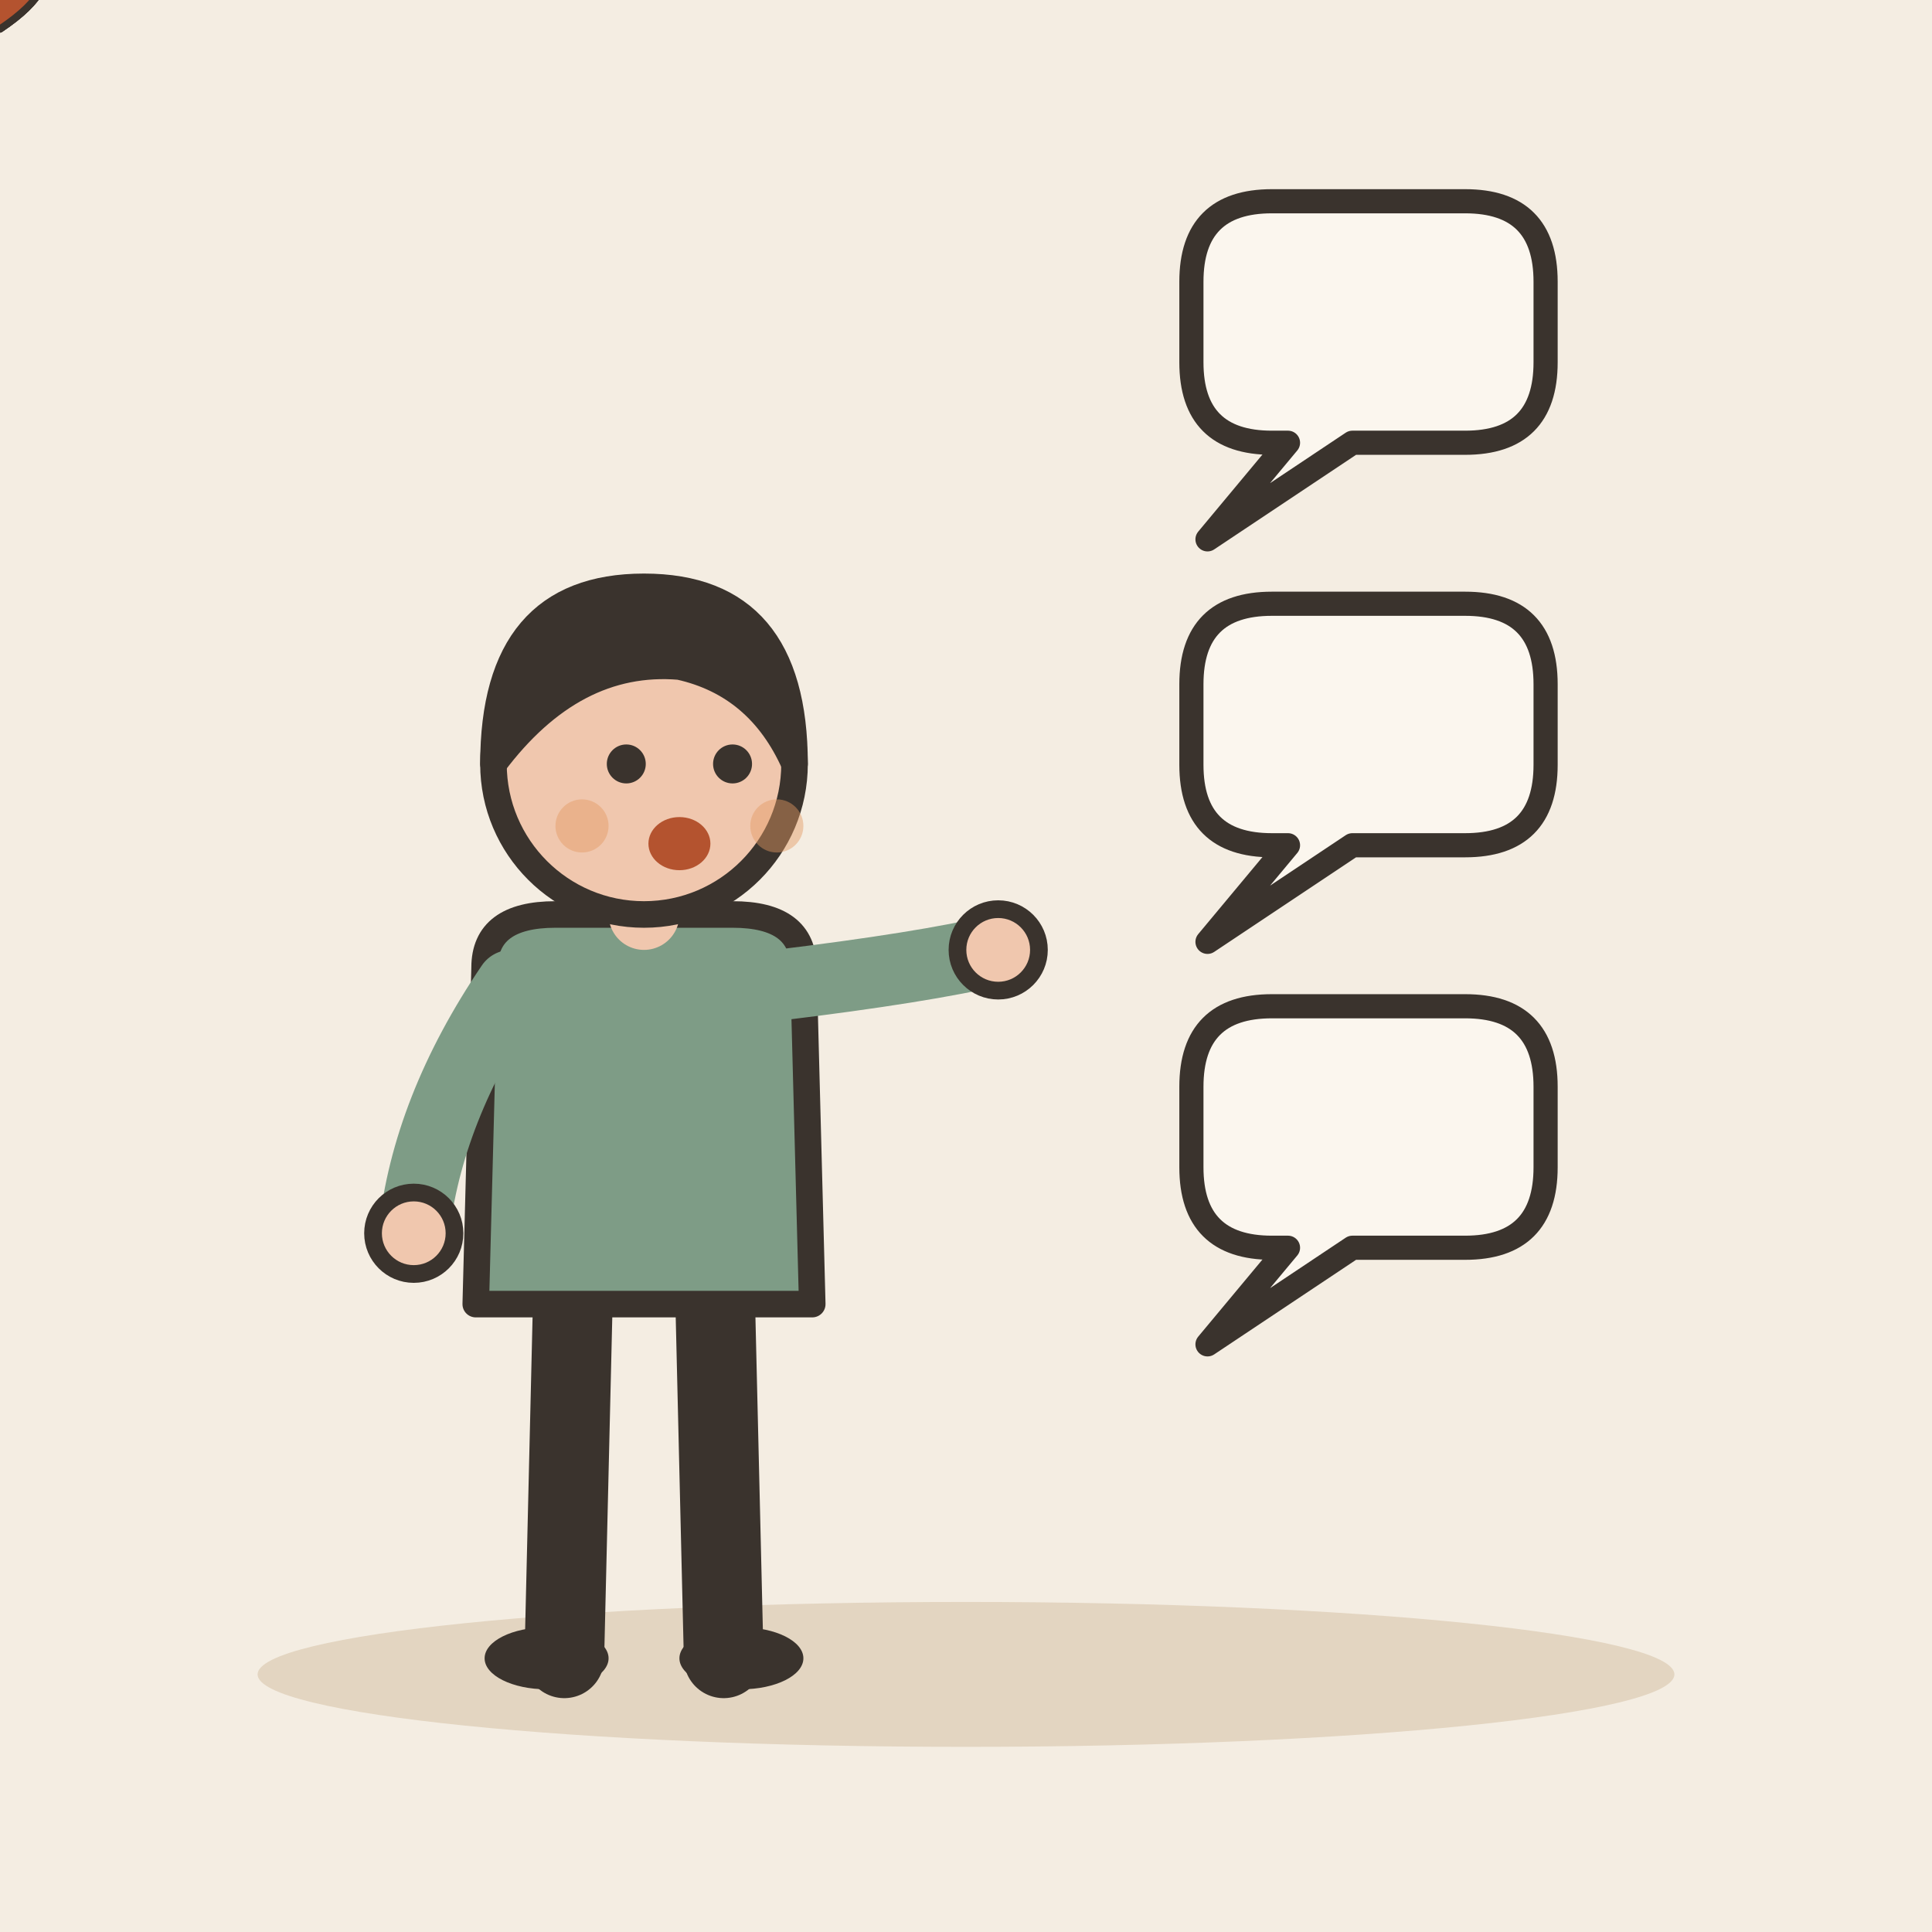
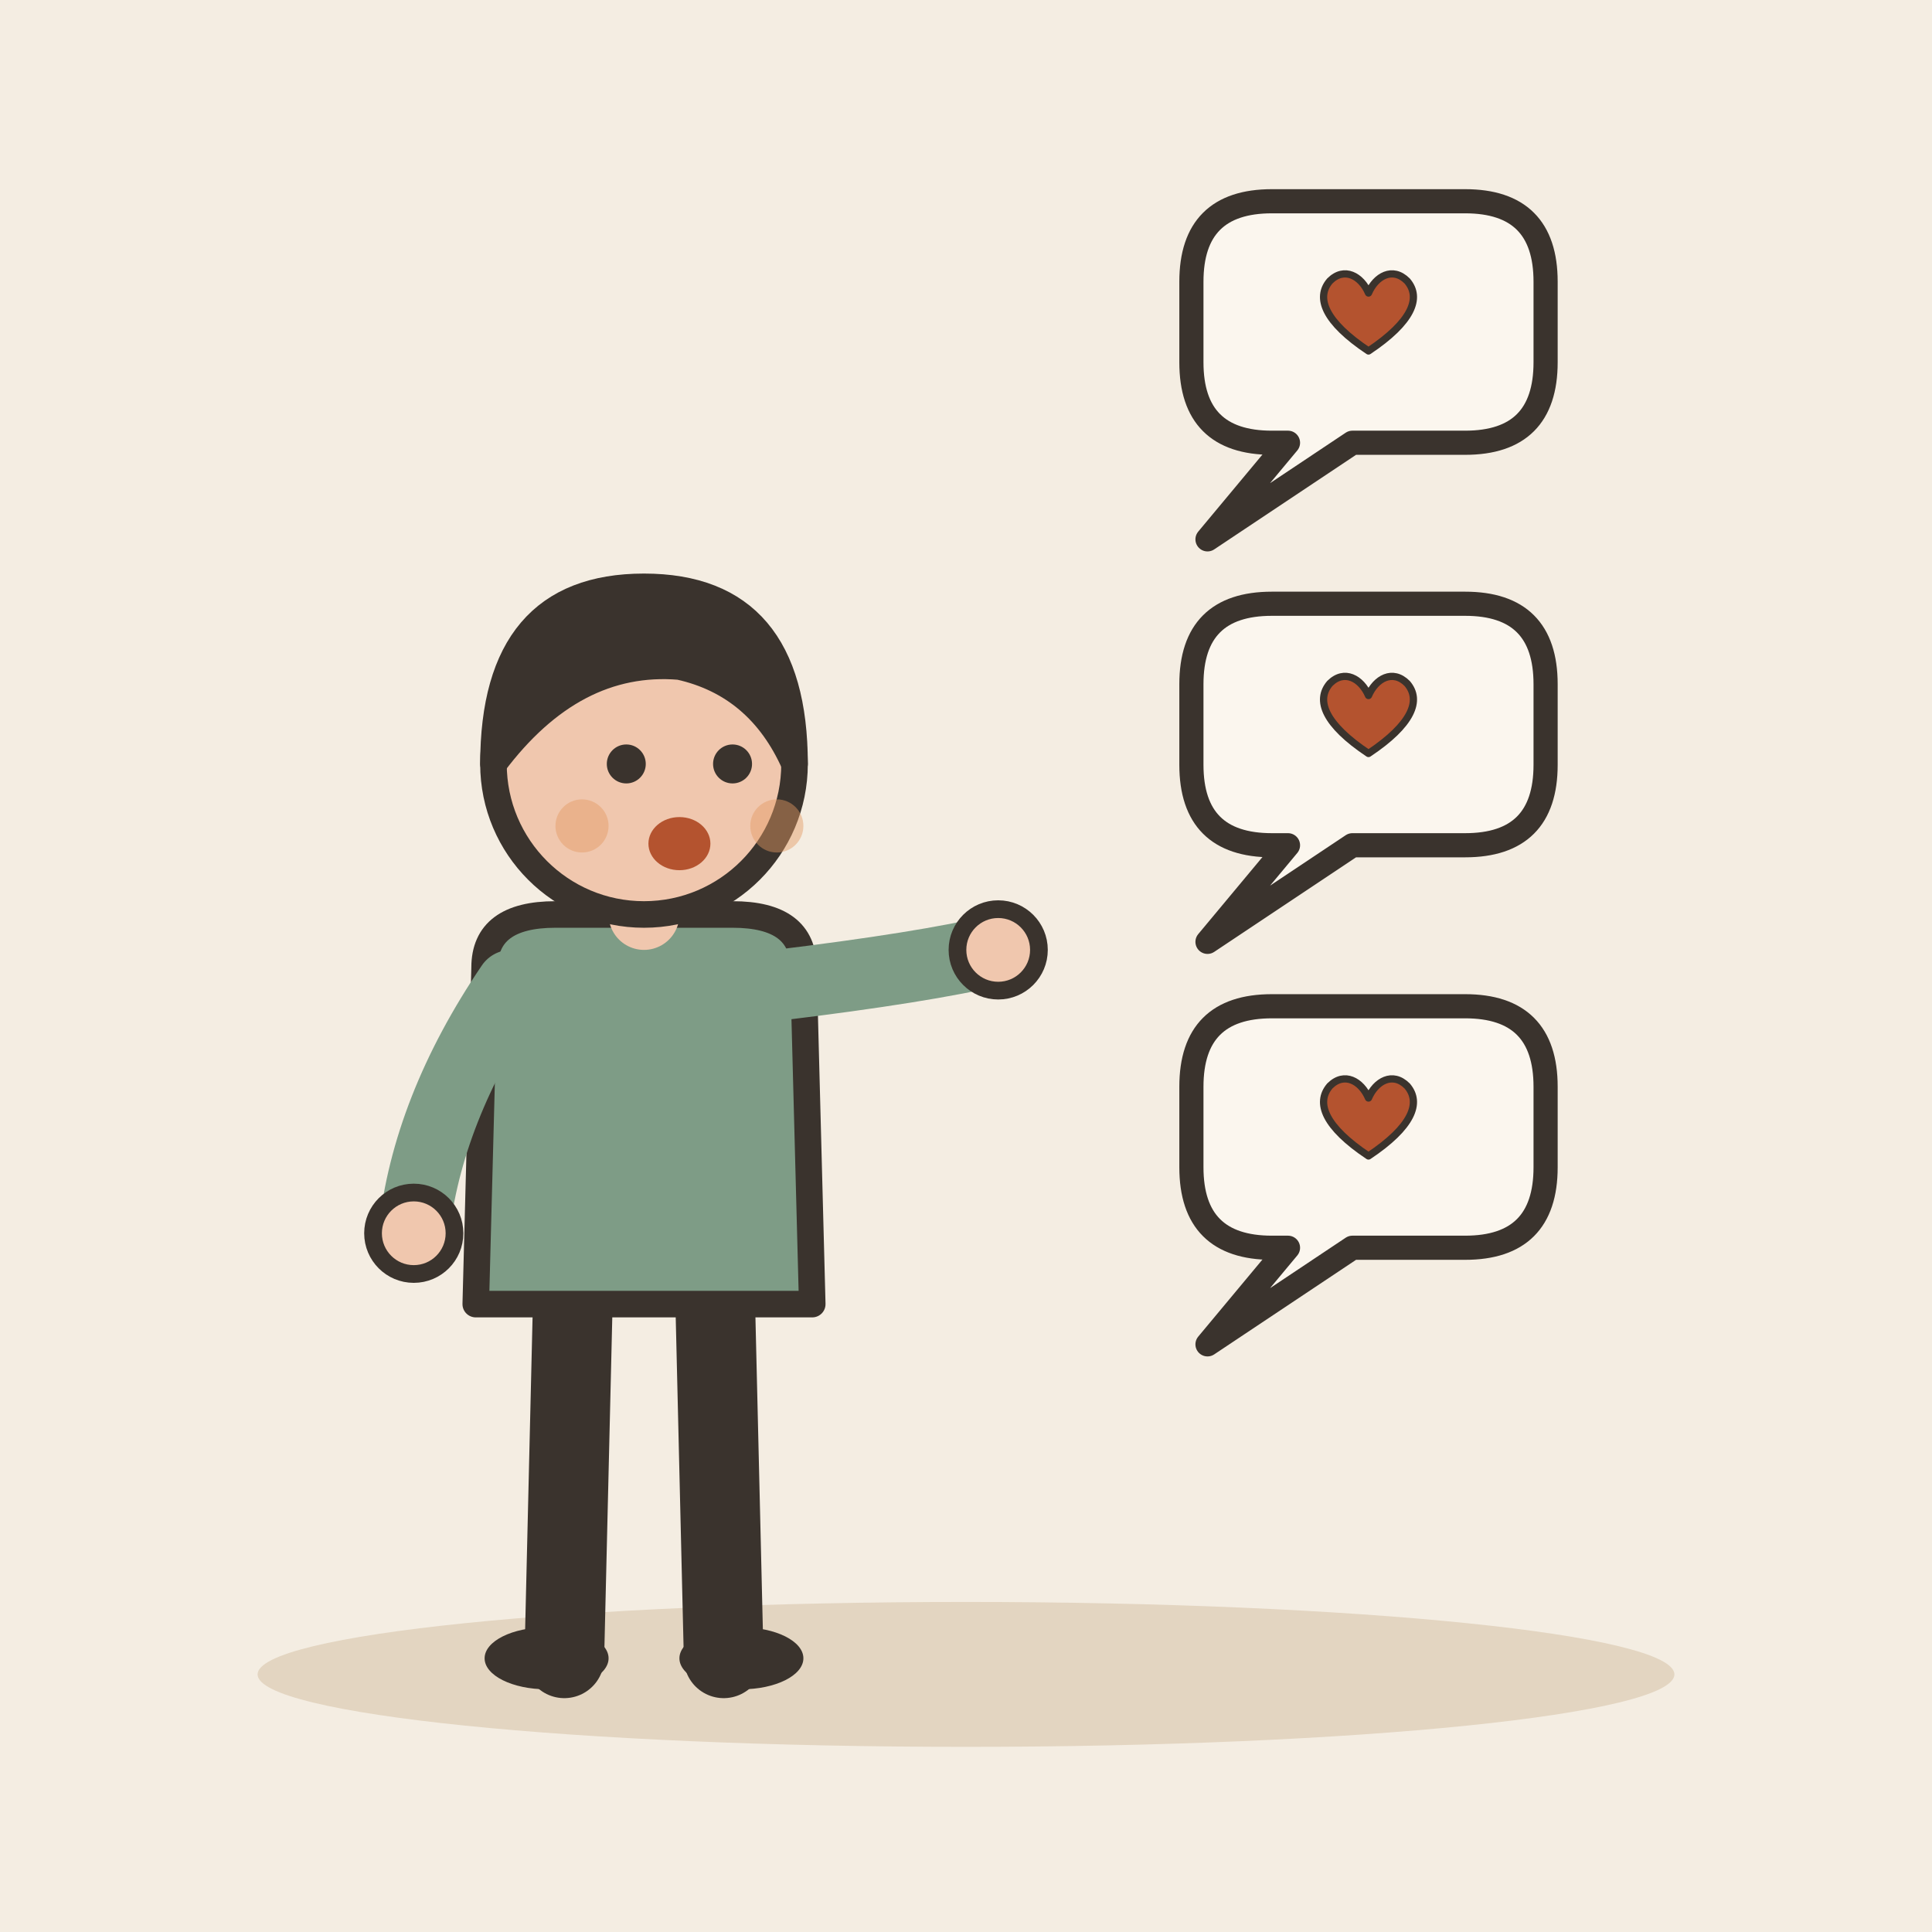
<svg xmlns="http://www.w3.org/2000/svg" viewBox="0 0 240 240" data-style="editorial">
  <rect width="240" height="240" fill="#F4EDE2" />
  <ellipse cx="120" cy="208" rx="88" ry="9" fill="#E3D5C1" />
  <g transform="translate(80 206) scale(1.1 1.1)">
    <path d="M-8 -42L-9 0" stroke="#3A332D" stroke-width="9" stroke-linecap="round" fill="none" />
    <path d="M8 -42L9 0" stroke="#3A332D" stroke-width="9" stroke-linecap="round" fill="none" />
    <ellipse cx="-11" cy="0" rx="7" ry="3.5" fill="#3A332D" />
    <ellipse cx="11" cy="0" rx="7" ry="3.5" fill="#3A332D" />
    <path d="M-18 -78Q-18 -84 -10 -84L10 -84Q18 -84 18 -78L19 -40L-19 -40Z" fill="#7E9C86" stroke="#3A332D" stroke-width="3" stroke-linecap="round" stroke-linejoin="round" />
    <path d="M-15 -76Q-24.5 -62 -26 -48" fill="none" stroke="#7E9C86" stroke-width="8" stroke-linecap="round" stroke-linejoin="round" />
    <circle cx="-26" cy="-48" r="4.6" fill="#F0C7AE" stroke="#3A332D" stroke-linecap="round" stroke-linejoin="round" stroke-width="2" />
    <path d="M15 -76Q31.5 -78 40 -80" fill="none" stroke="#7E9C86" stroke-width="8" stroke-linecap="round" stroke-linejoin="round" />
    <circle cx="40" cy="-80" r="4.6" fill="#F0C7AE" stroke="#3A332D" stroke-linecap="round" stroke-linejoin="round" stroke-width="2" />
    <path d="M0 -84L0 -88" stroke="#F0C7AE" stroke-width="8" stroke-linecap="round" fill="none" />
    <circle cx="0" cy="-101" r="17" fill="#F0C7AE" stroke="#3A332D" stroke-width="3" stroke-linecap="round" stroke-linejoin="round" />
    <path d="M-17 -101Q-17 -121 0 -121Q17 -121 17 -101Q13 -110 4 -112Q-8 -113 -17 -101Z" fill="#3A332D" stroke="#3A332D" stroke-width="3" stroke-linecap="round" stroke-linejoin="round" />
    <circle cx="-2" cy="-101" r="2.2" fill="#3A332D" />
    <circle cx="10" cy="-101" r="2.2" fill="#3A332D" />
    <ellipse cx="4" cy="-92" rx="3.5" ry="3" fill="#B4532F" />
    <circle cx="-7" cy="-94" r="3" fill="#E39A62" opacity="0.45" />
    <circle cx="15" cy="-94" r="3" fill="#E39A62" opacity="0.45" />
  </g>
  <path d="M148 35Q148 25 158 25L182 25Q192 25 192 35L192 45Q192 55 182 55L168 55L150 67L160 55L158 55Q148 55 148 45Z" fill="#FBF6EE" stroke="#3A332D" stroke-width="3" stroke-linecap="round" stroke-linejoin="round" />
-   <g transform="translate(0 0) scale(0.3 0.3)">
-     <path d="M0 12C-18 0 -22 -10 -16 -17C-10 -23 -3 -19 0 -12C3 -19 10 -23 16 -17C22 -10 18 0 0 12Z" fill="#B4532F" stroke="#3A332D" stroke-width="3" stroke-linecap="round" stroke-linejoin="round" />
+   <g transform="translate(170 40)">
+     <g transform="translate(0 0) scale(0.3 0.3)">
+       <path d="M0 12C-18 0 -22 -10 -16 -17C-10 -23 -3 -19 0 -12C3 -19 10 -23 16 -17C22 -10 18 0 0 12Z" fill="#B4532F" stroke="#3A332D" stroke-width="3" stroke-linecap="round" stroke-linejoin="round" />
+     </g>
  </g>
  <path d="M148 85Q148 75 158 75L182 75Q192 75 192 85L192 95Q192 105 182 105L168 105L150 117L160 105L158 105Q148 105 148 95Z" fill="#FBF6EE" stroke="#3A332D" stroke-width="3" stroke-linecap="round" stroke-linejoin="round" />
-   <g transform="translate(0 0) scale(0.3 0.3)">
-     <path d="M0 12C-18 0 -22 -10 -16 -17C-10 -23 -3 -19 0 -12C3 -19 10 -23 16 -17C22 -10 18 0 0 12Z" fill="#B4532F" stroke="#3A332D" stroke-width="3" stroke-linecap="round" stroke-linejoin="round" />
+   <g transform="translate(170 90)">
+     <g transform="translate(0 0) scale(0.3 0.3)">
+       <path d="M0 12C-18 0 -22 -10 -16 -17C-10 -23 -3 -19 0 -12C3 -19 10 -23 16 -17C22 -10 18 0 0 12Z" fill="#B4532F" stroke="#3A332D" stroke-width="3" stroke-linecap="round" stroke-linejoin="round" />
+     </g>
  </g>
  <path d="M148 135Q148 125 158 125L182 125Q192 125 192 135L192 145Q192 155 182 155L168 155L150 167L160 155L158 155Q148 155 148 145Z" fill="#FBF6EE" stroke="#3A332D" stroke-width="3" stroke-linecap="round" stroke-linejoin="round" />
-   <g transform="translate(0 0) scale(0.3 0.3)">
-     <path d="M0 12C-18 0 -22 -10 -16 -17C-10 -23 -3 -19 0 -12C3 -19 10 -23 16 -17C22 -10 18 0 0 12Z" fill="#B4532F" stroke="#3A332D" stroke-width="3" stroke-linecap="round" stroke-linejoin="round" />
+   <g transform="translate(170 140)">
+     <g transform="translate(0 0) scale(0.3 0.3)">
+       <path d="M0 12C-18 0 -22 -10 -16 -17C-10 -23 -3 -19 0 -12C3 -19 10 -23 16 -17C22 -10 18 0 0 12Z" fill="#B4532F" stroke="#3A332D" stroke-width="3" stroke-linecap="round" stroke-linejoin="round" />
+     </g>
  </g>
</svg>
